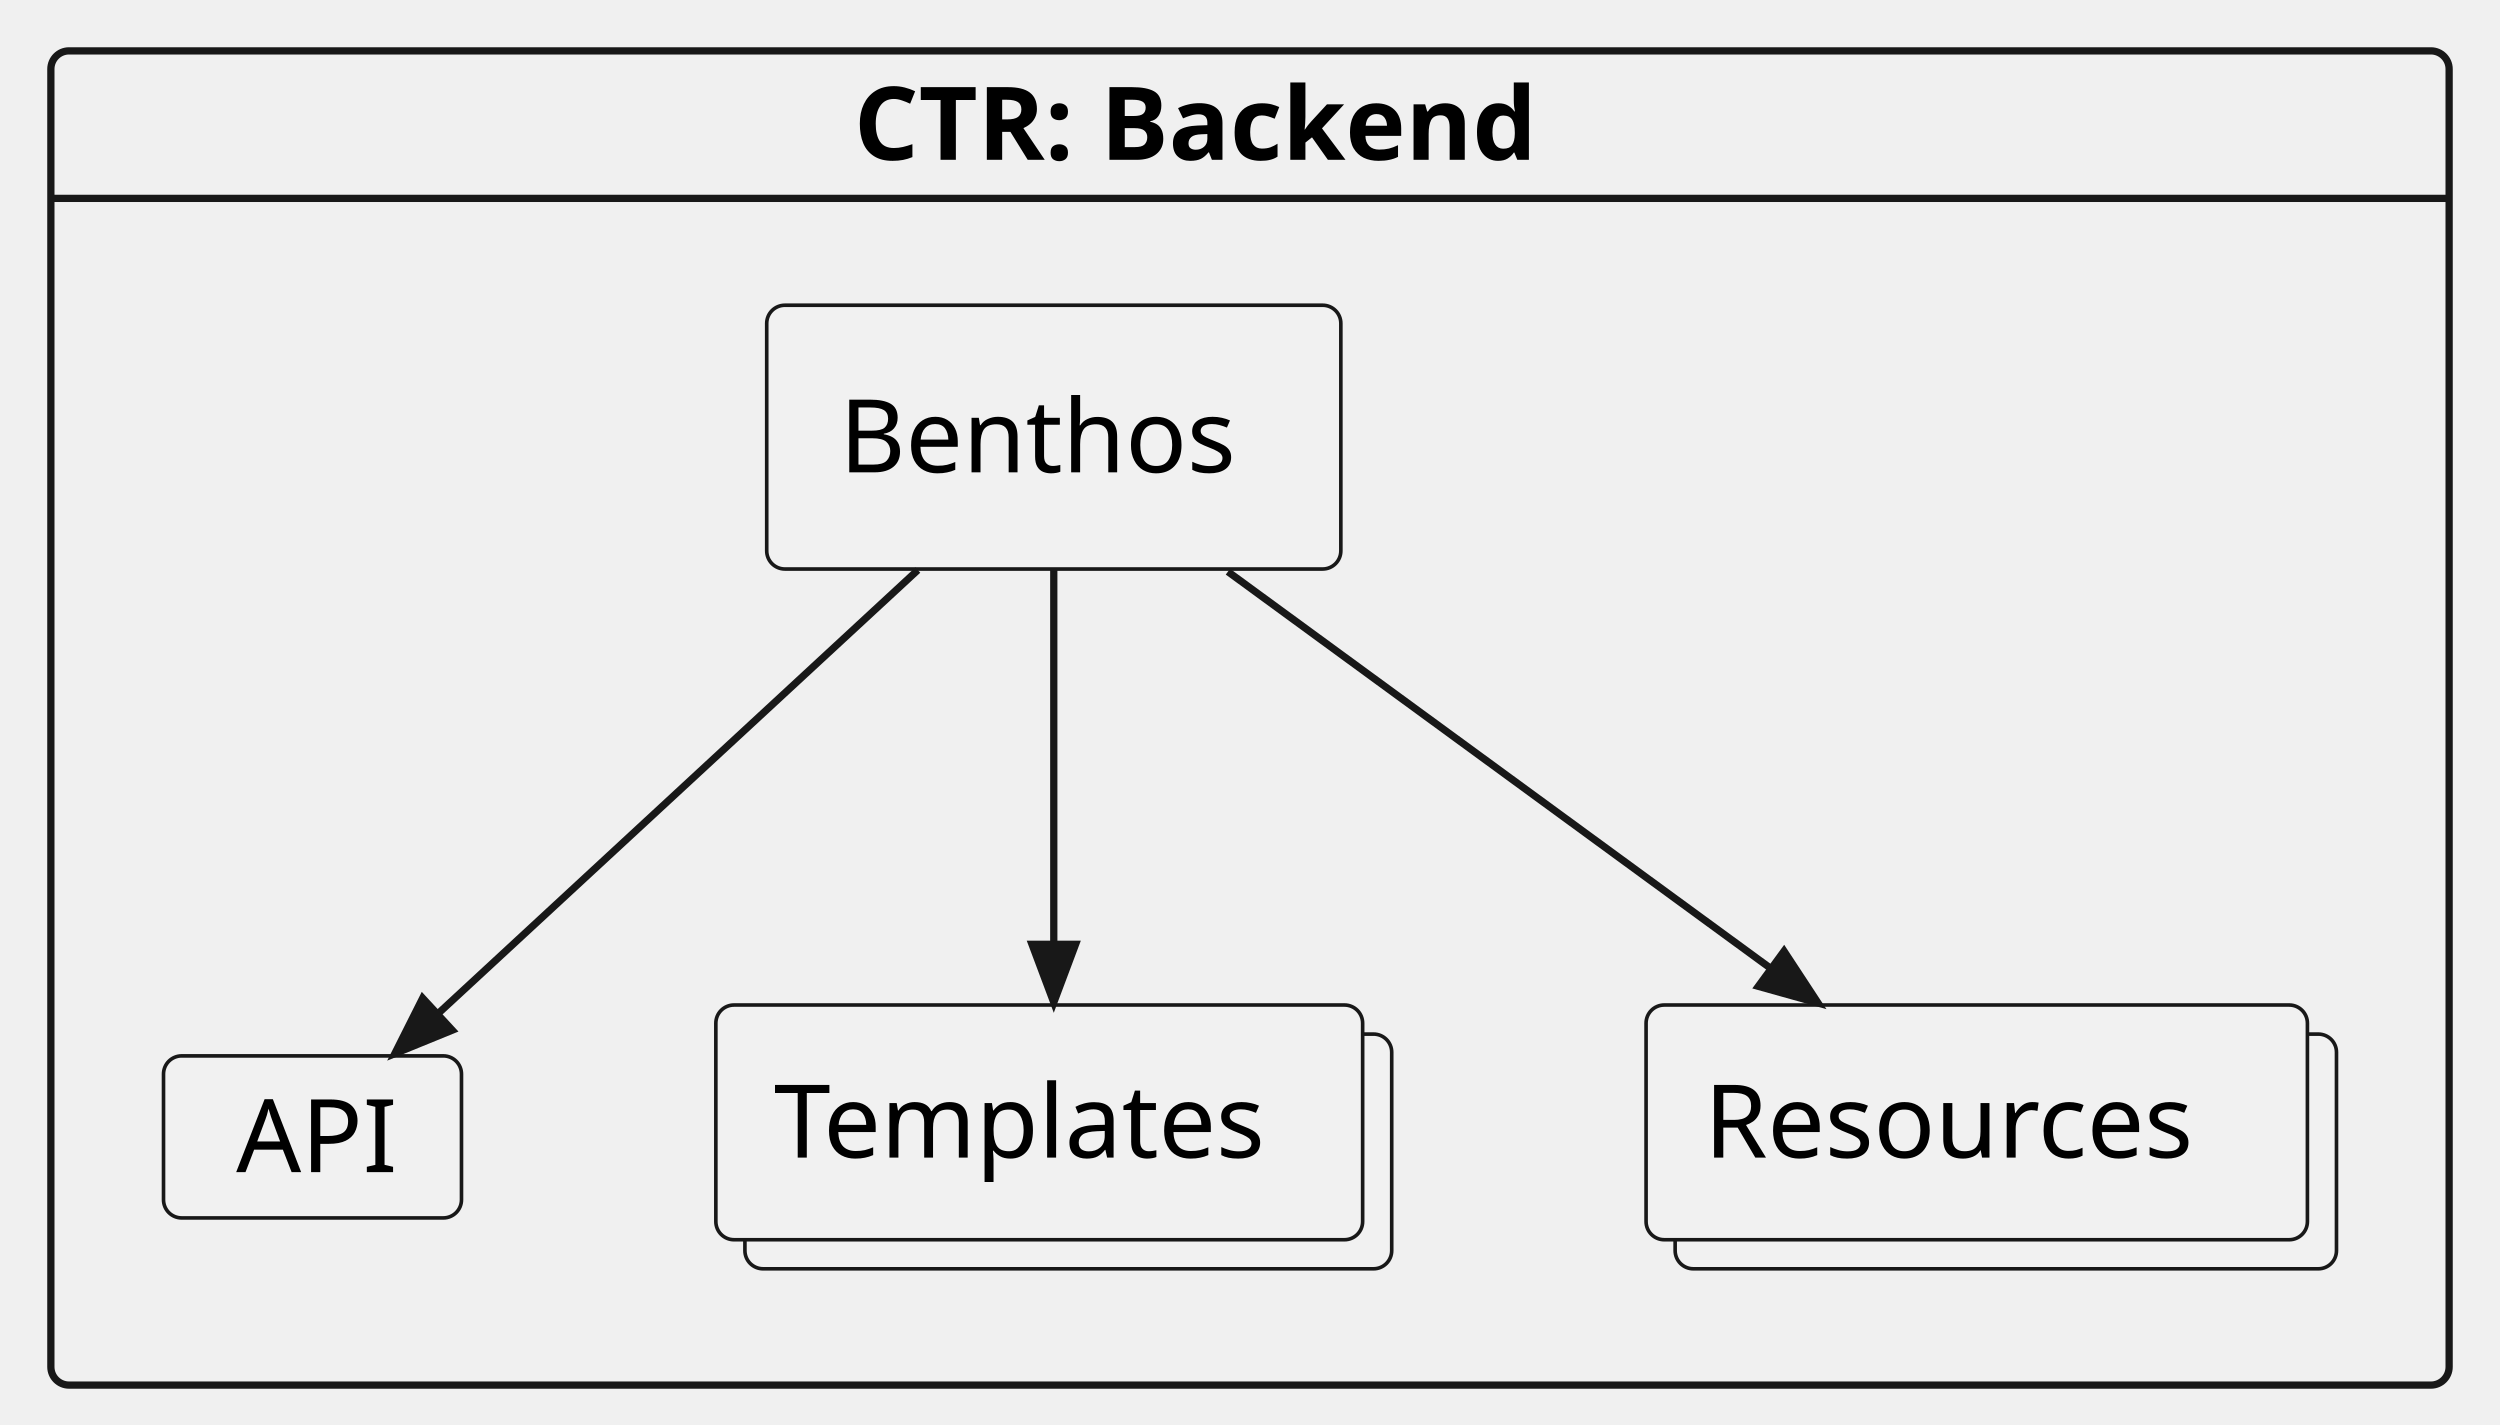
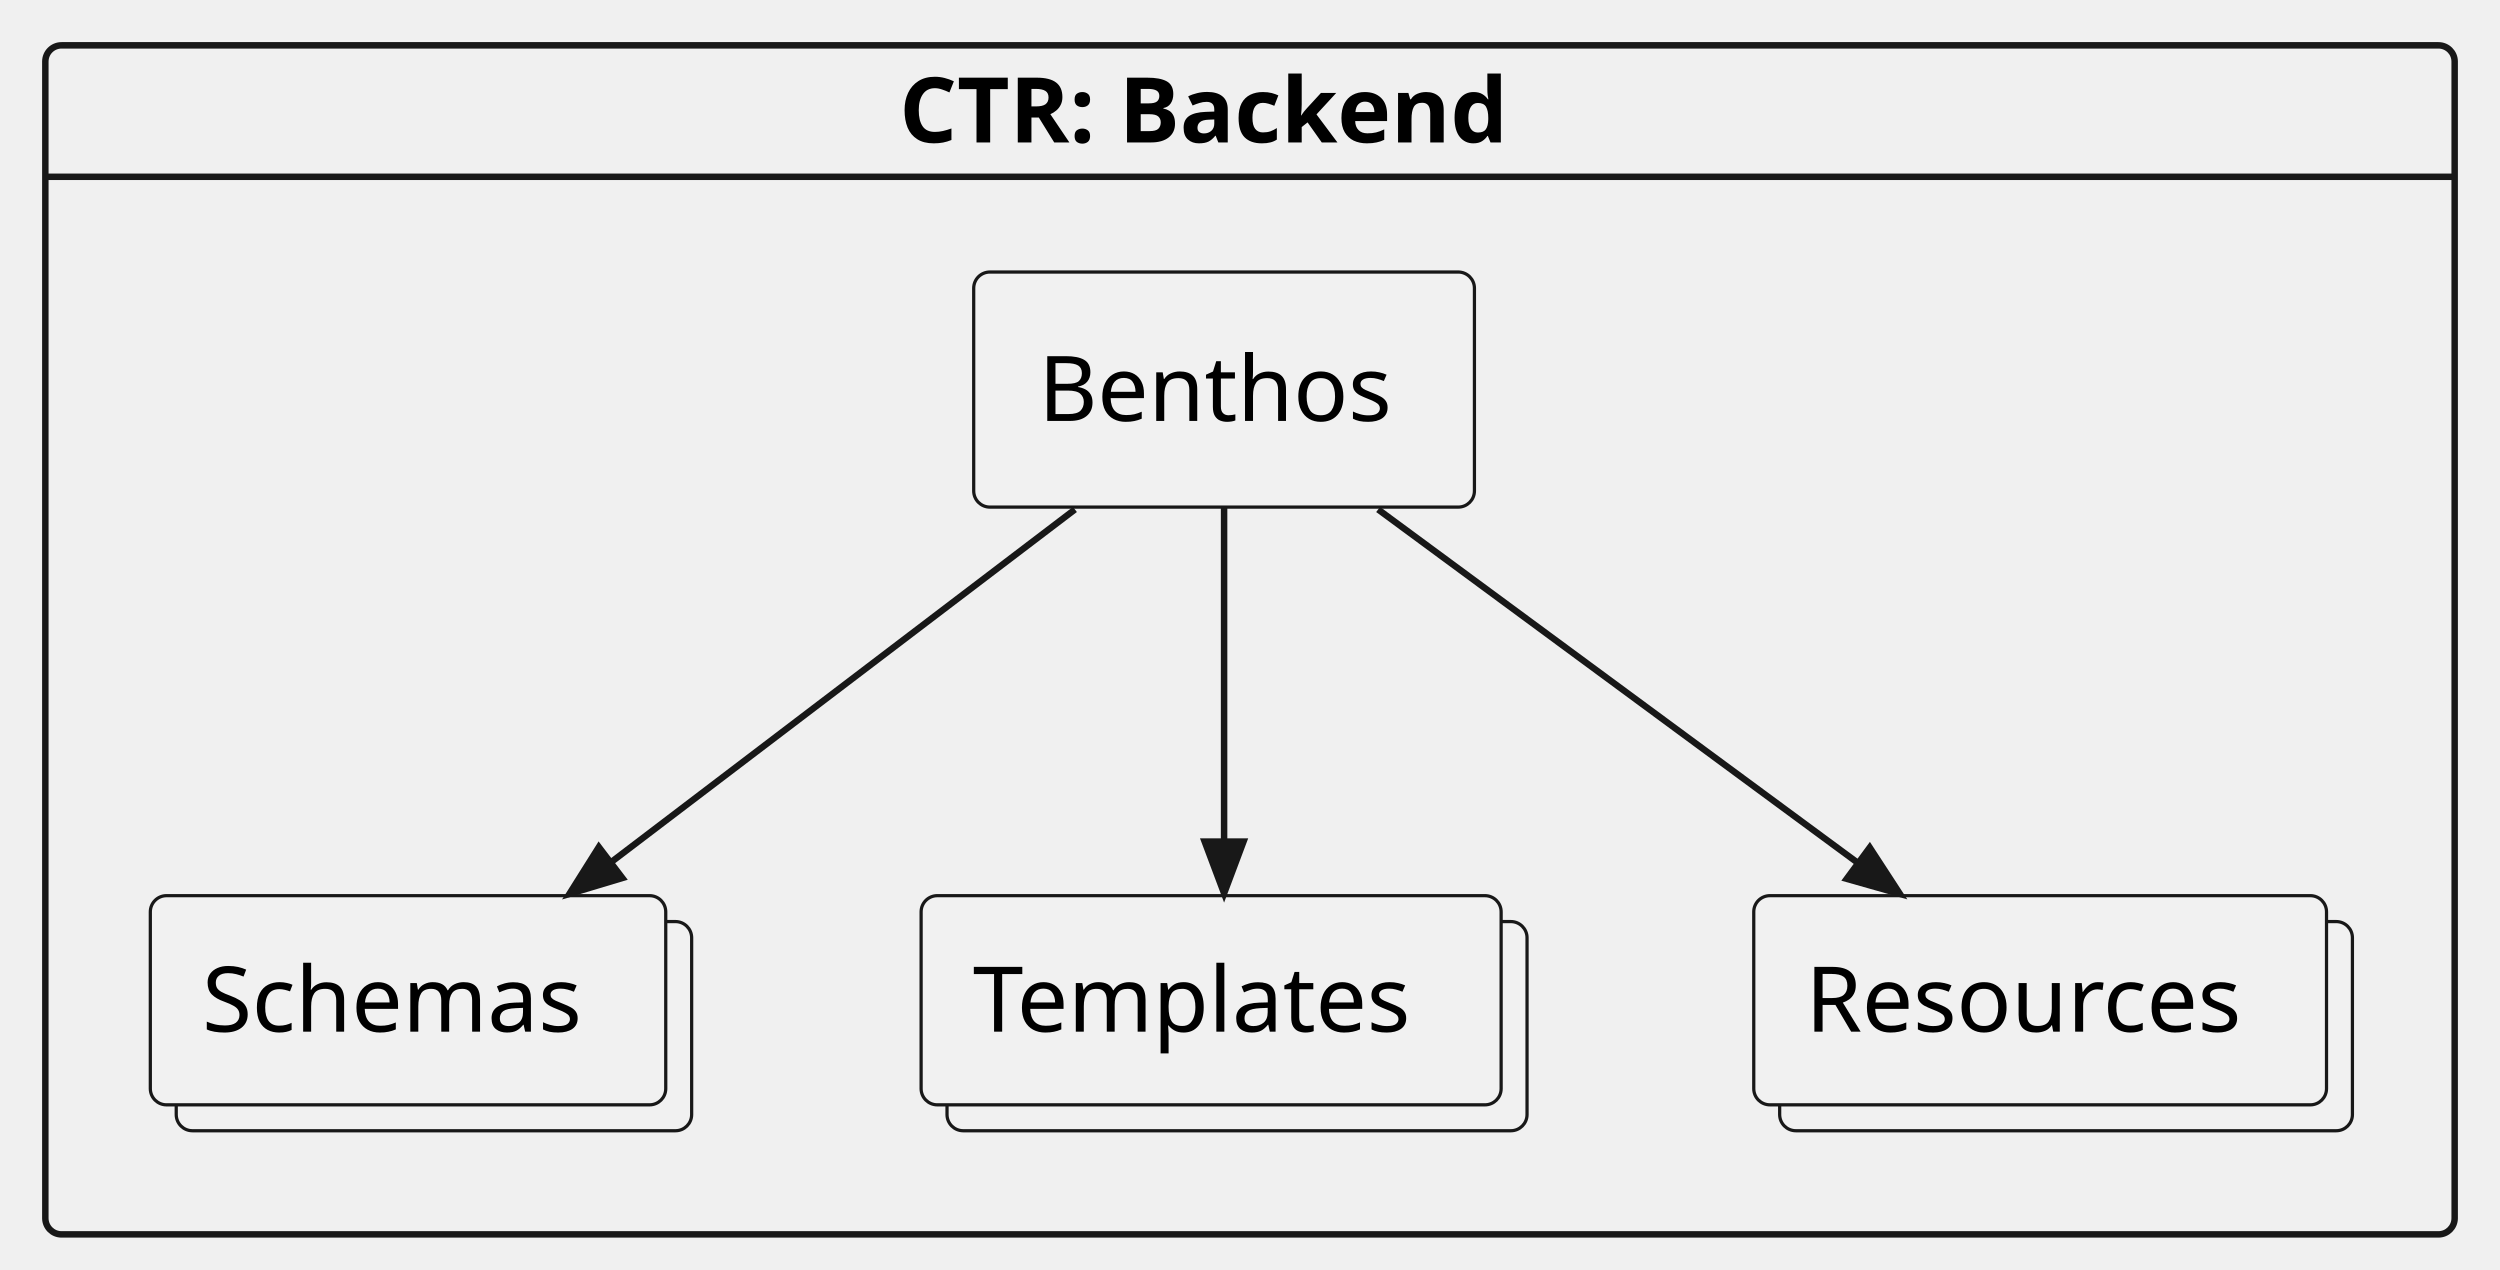
- <svg xmlns="http://www.w3.org/2000/svg" contentStyleType="text/css" height="196px" preserveAspectRatio="none" style="width:344px;height:196px;background:#FFFFFF;" version="1.1" viewBox="0 0 344 196" width="344px" zoomAndPan="magnify">
+ <svg xmlns="http://www.w3.org/2000/svg" contentStyleType="text/css" data-diagram-type="DESCRIPTION" height="196px" preserveAspectRatio="none" style="width:386px;height:196px;background:#FFFFFF;" version="1.1" viewBox="0 0 386 196" width="386px" zoomAndPan="magnify">
  <defs />
  <g>
    <g id="cluster_ctr_be">
-       <rect fill="none" height="183.59" rx="2.5" ry="2.5" style="stroke:#181818;stroke-width:1.0;" width="330" x="7" y="7" />
-       <line style="stroke:#181818;stroke-width:1.0;" x1="7" x2="337" y1="27.297" y2="27.297" />
-       <text fill="#000000" font-family="sans-serif" font-size="14" font-weight="bold" lengthAdjust="spacing" textLength="109" x="117.5" y="21.995">CTR: Backend</text>
+       <rect fill="#FFFFFF" fill-opacity="0" height="183.59" rx="2.5" ry="2.5" style="stroke:#181818;stroke-width:1;" width="372" x="7" y="7" />
+       <line style="stroke:#181818;stroke-width:1;" x1="7" x2="379" y1="27.297" y2="27.297" />
+       <text fill="#000000" font-family="sans-serif" font-size="14" font-weight="bold" lengthAdjust="spacing" textLength="108.288" x="138.856" y="21.995">CTR: Backend</text>
    </g>
    <g id="elem_be">
-       <rect fill="#F1F1F1" height="36.297" rx="2.5" ry="2.5" style="stroke:#181818;stroke-width:0.5;" width="79" x="105.5" y="42" />
-       <text fill="#000000" font-family="sans-serif" font-size="14" lengthAdjust="spacing" textLength="59" x="115.5" y="64.995">Benthos</text>
+       <rect fill="#F1F1F1" height="36.297" rx="2.5" ry="2.5" style="stroke:#181818;stroke-width:0.5;" width="77.312" x="150.34" y="42" />
+       <text fill="#000000" font-family="sans-serif" font-size="14" lengthAdjust="spacing" textLength="57.312" x="160.34" y="64.995">Benthos</text>
    </g>
    <g id="elem_be0">
-       <rect fill="#F1F1F1" height="22.297" rx="2.5" ry="2.5" style="stroke:#181818;stroke-width:0.5;" width="41" x="22.5" y="145.29" />
-       <text fill="#000000" font-family="sans-serif" font-size="14" lengthAdjust="spacing" textLength="21" x="32.5" y="161.285">API</text>
+       <rect fill="#F1F1F1" height="32.297" rx="2.5" ry="2.5" style="stroke:#181818;stroke-width:0.5;" width="79.581" x="27.21" y="142.29" />
+       <rect fill="#F1F1F1" height="32.297" rx="2.5" ry="2.5" style="stroke:#181818;stroke-width:0.5;" width="79.581" x="23.21" y="138.29" />
+       <text fill="#000000" font-family="sans-serif" font-size="14" lengthAdjust="spacing" textLength="63.581" x="31.21" y="159.285">Schemas</text>
    </g>
    <g id="elem_be1">
-       <rect fill="#F1F1F1" height="32.297" rx="2.5" ry="2.5" style="stroke:#181818;stroke-width:0.5;" width="89" x="102.5" y="142.29" />
-       <rect fill="#F1F1F1" height="32.297" rx="2.5" ry="2.5" style="stroke:#181818;stroke-width:0.5;" width="89" x="98.5" y="138.29" />
-       <text fill="#000000" font-family="sans-serif" font-size="14" lengthAdjust="spacing" textLength="73" x="106.5" y="159.285">Templates</text>
+       <rect fill="#F1F1F1" height="32.297" rx="2.5" ry="2.5" style="stroke:#181818;stroke-width:0.5;" width="89.555" x="146.22" y="142.29" />
+       <rect fill="#F1F1F1" height="32.297" rx="2.5" ry="2.5" style="stroke:#181818;stroke-width:0.5;" width="89.555" x="142.22" y="138.29" />
+       <text fill="#000000" font-family="sans-serif" font-size="14" lengthAdjust="spacing" textLength="73.555" x="150.22" y="159.285">Templates</text>
    </g>
    <g id="elem_be2">
-       <rect fill="#F1F1F1" height="32.297" rx="2.5" ry="2.5" style="stroke:#181818;stroke-width:0.5;" width="91" x="230.5" y="142.29" />
-       <rect fill="#F1F1F1" height="32.297" rx="2.5" ry="2.5" style="stroke:#181818;stroke-width:0.5;" width="91" x="226.5" y="138.29" />
-       <text fill="#000000" font-family="sans-serif" font-size="14" lengthAdjust="spacing" textLength="75" x="234.5" y="159.285">Resources</text>
+       <rect fill="#F1F1F1" height="32.297" rx="2.5" ry="2.5" style="stroke:#181818;stroke-width:0.5;" width="88.434" x="274.78" y="142.29" />
+       <rect fill="#F1F1F1" height="32.297" rx="2.5" ry="2.5" style="stroke:#181818;stroke-width:0.5;" width="88.434" x="270.78" y="138.29" />
+       <text fill="#000000" font-family="sans-serif" font-size="14" lengthAdjust="spacing" textLength="72.434" x="278.78" y="159.285">Resources</text>
    </g>
    <g id="link_be_be0">
-       <path d="M126.29,78.44 C105.24,97.9 77.594,123.459 60.194,139.549 " fill="none" id="be-to-be0" style="stroke:#181818;stroke-width:1.0;" />
-       <polygon fill="#181818" points="54.32,144.98,62.23,141.751,58.157,137.346,54.32,144.98" style="stroke:#181818;stroke-width:1.0;" />
+       <path d="M165.97,78.66 C143.69,95.6 116.507,116.267 94.277,133.177 " fill="#FFFFFF" fill-opacity="0" id="be-to-be0" style="stroke:#181818;stroke-width:1;" />
+       <polygon fill="#181818" points="87.91,138.02,96.094,135.564,92.461,130.789,87.91,138.02" style="stroke:#181818;stroke-width:1;" />
    </g>
    <g id="link_be_be1">
-       <path d="M145,78.44 C145,95.35 145,112.96 145,129.94 " fill="none" id="be-to-be1" style="stroke:#181818;stroke-width:1.0;" />
-       <polygon fill="#181818" points="145,137.94,148,129.94,142,129.94,145,137.94" style="stroke:#181818;stroke-width:1.0;" />
+       <path d="M189,78.44 C189,95.35 189,112.96 189,129.94 " fill="#FFFFFF" fill-opacity="0" id="be-to-be1" style="stroke:#181818;stroke-width:1;" />
+       <polygon fill="#181818" points="189,137.94,192,129.94,186,129.94,189,137.94" style="stroke:#181818;stroke-width:1;" />
    </g>
    <g id="link_be_be2">
-       <path d="M168.96,78.66 C192.13,95.6 220.582,116.388 243.712,133.298 " fill="none" id="be-to-be2" style="stroke:#181818;stroke-width:1.0;" />
-       <polygon fill="#181818" points="250.17,138.02,245.482,130.877,241.941,135.72,250.17,138.02" style="stroke:#181818;stroke-width:1.0;" />
+       <path d="M212.78,78.66 C235.77,95.6 263.959,116.365 286.909,133.274 " fill="#FFFFFF" fill-opacity="0" id="be-to-be2" style="stroke:#181818;stroke-width:1;" />
+       <polygon fill="#181818" points="293.35,138.02,288.689,130.859,285.13,135.69,293.35,138.02" style="stroke:#181818;stroke-width:1;" />
    </g>
  </g>
</svg>
